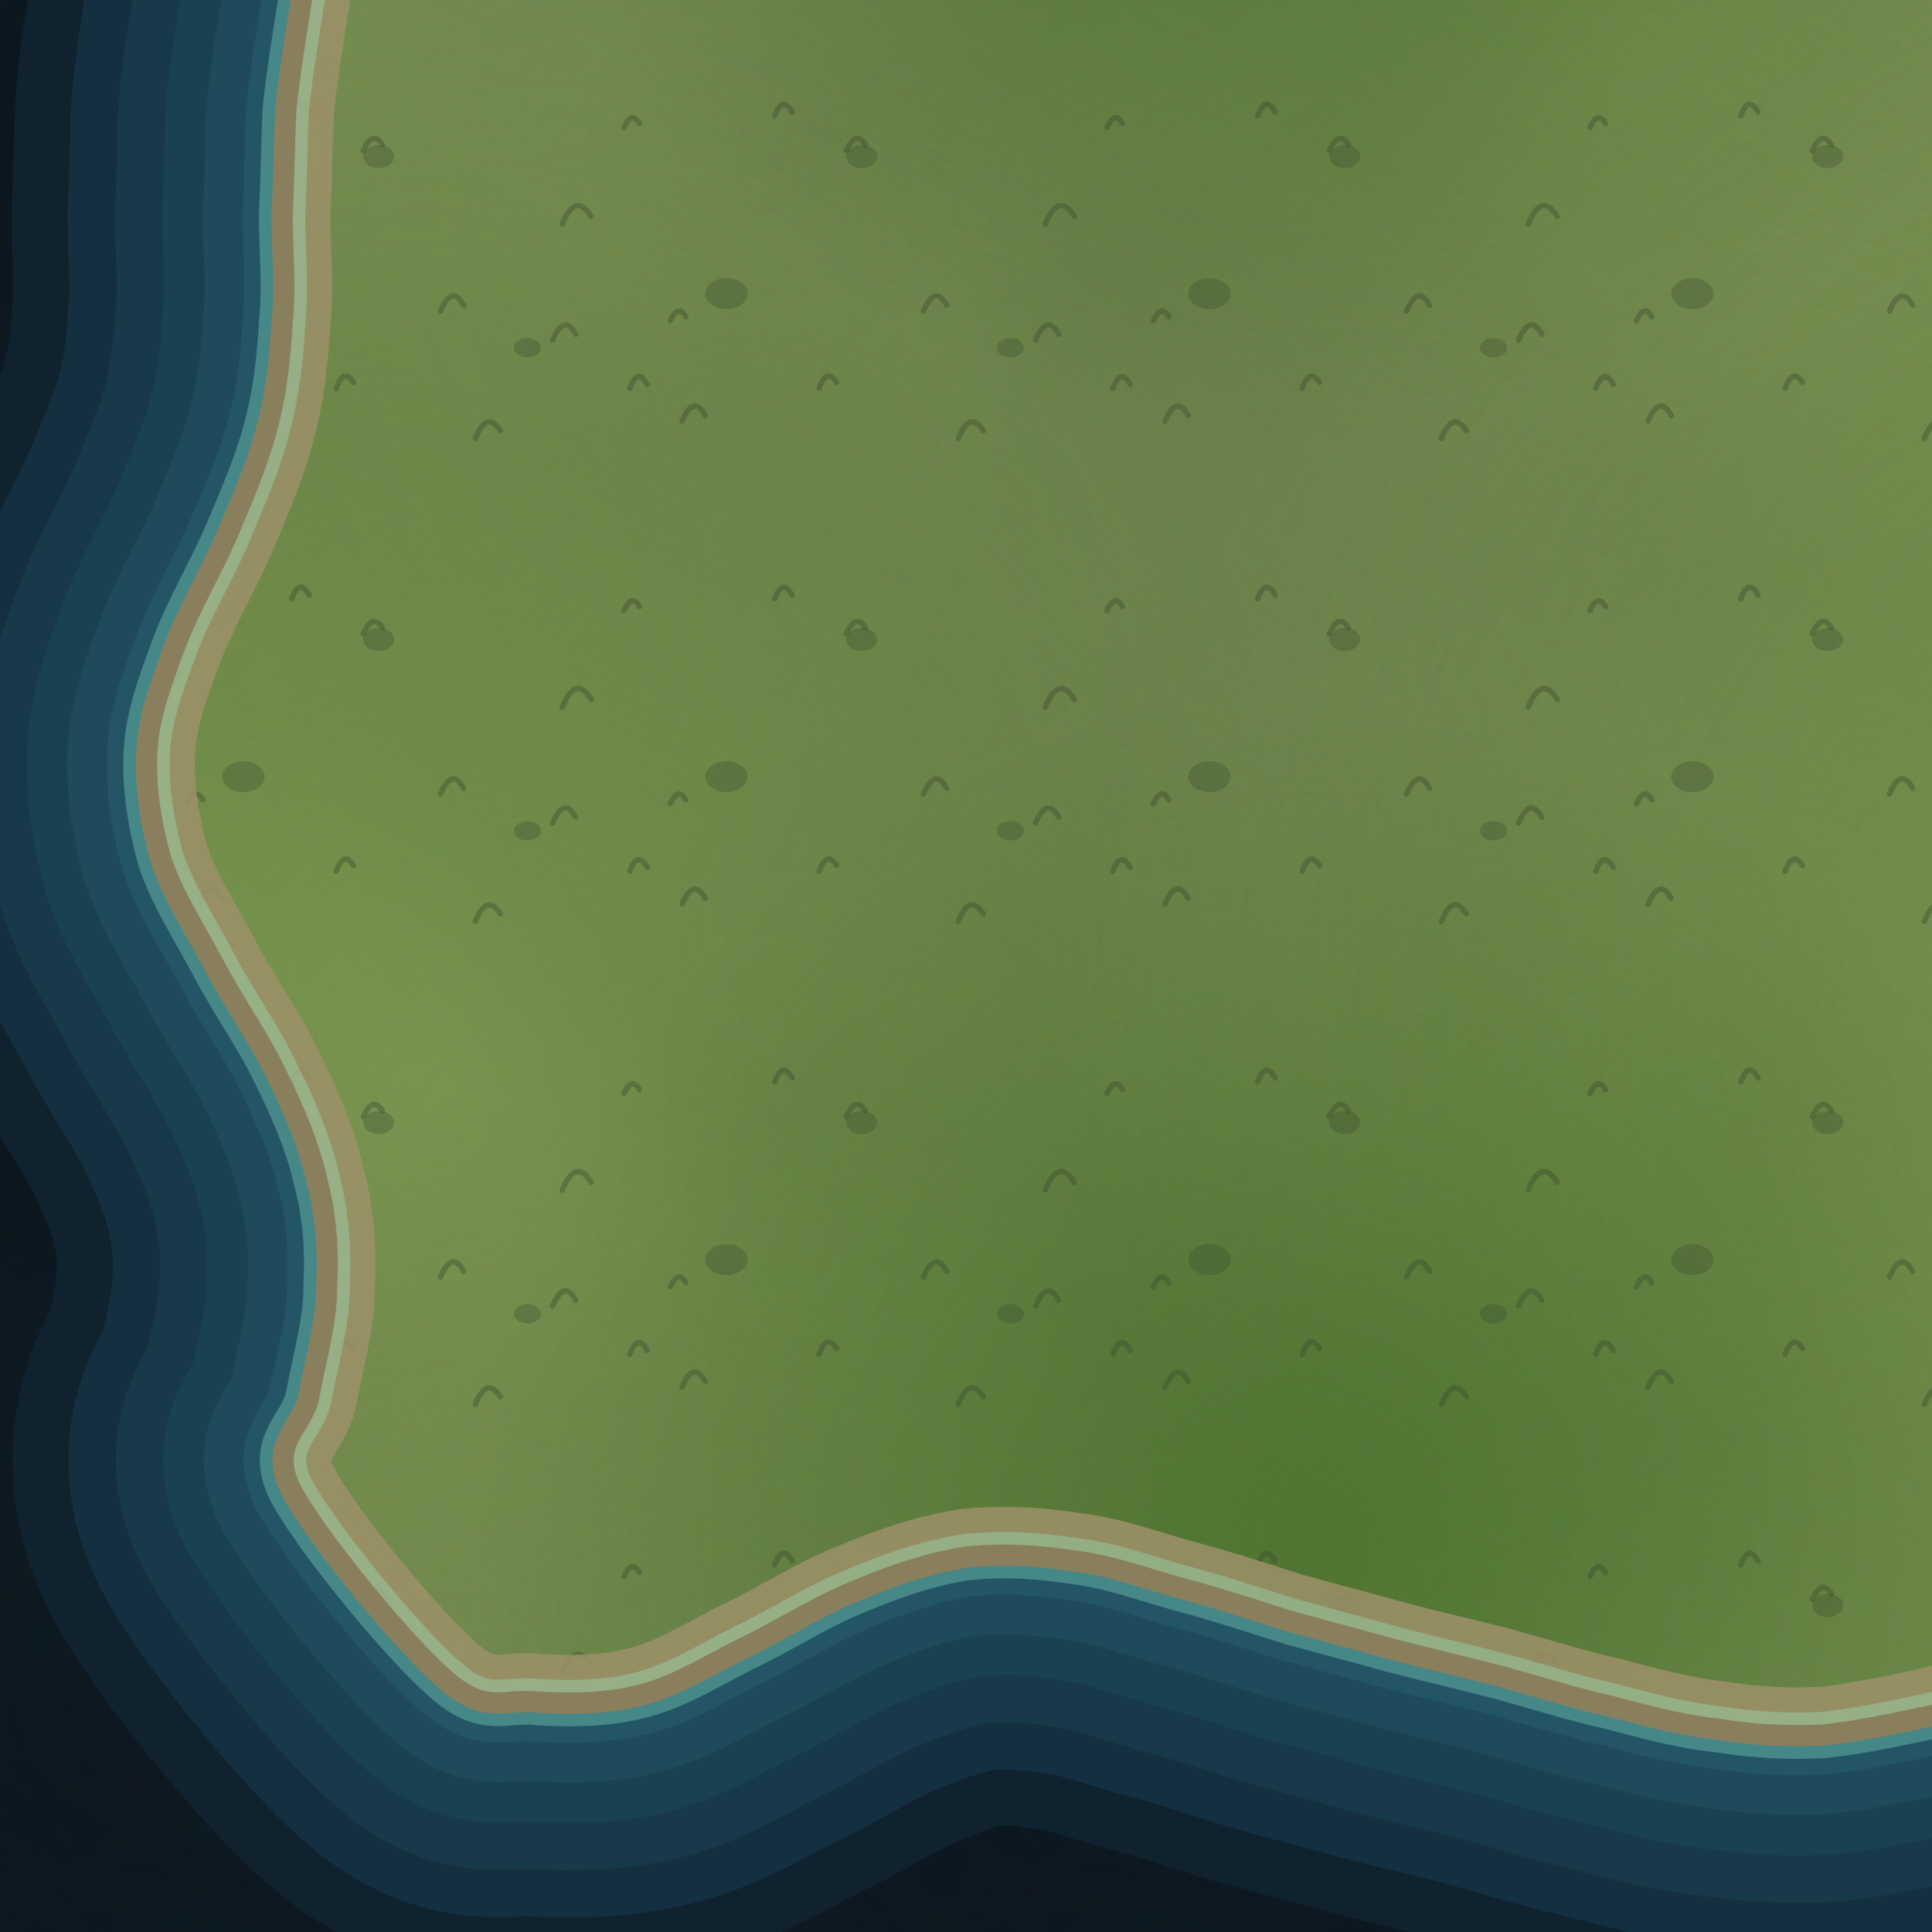
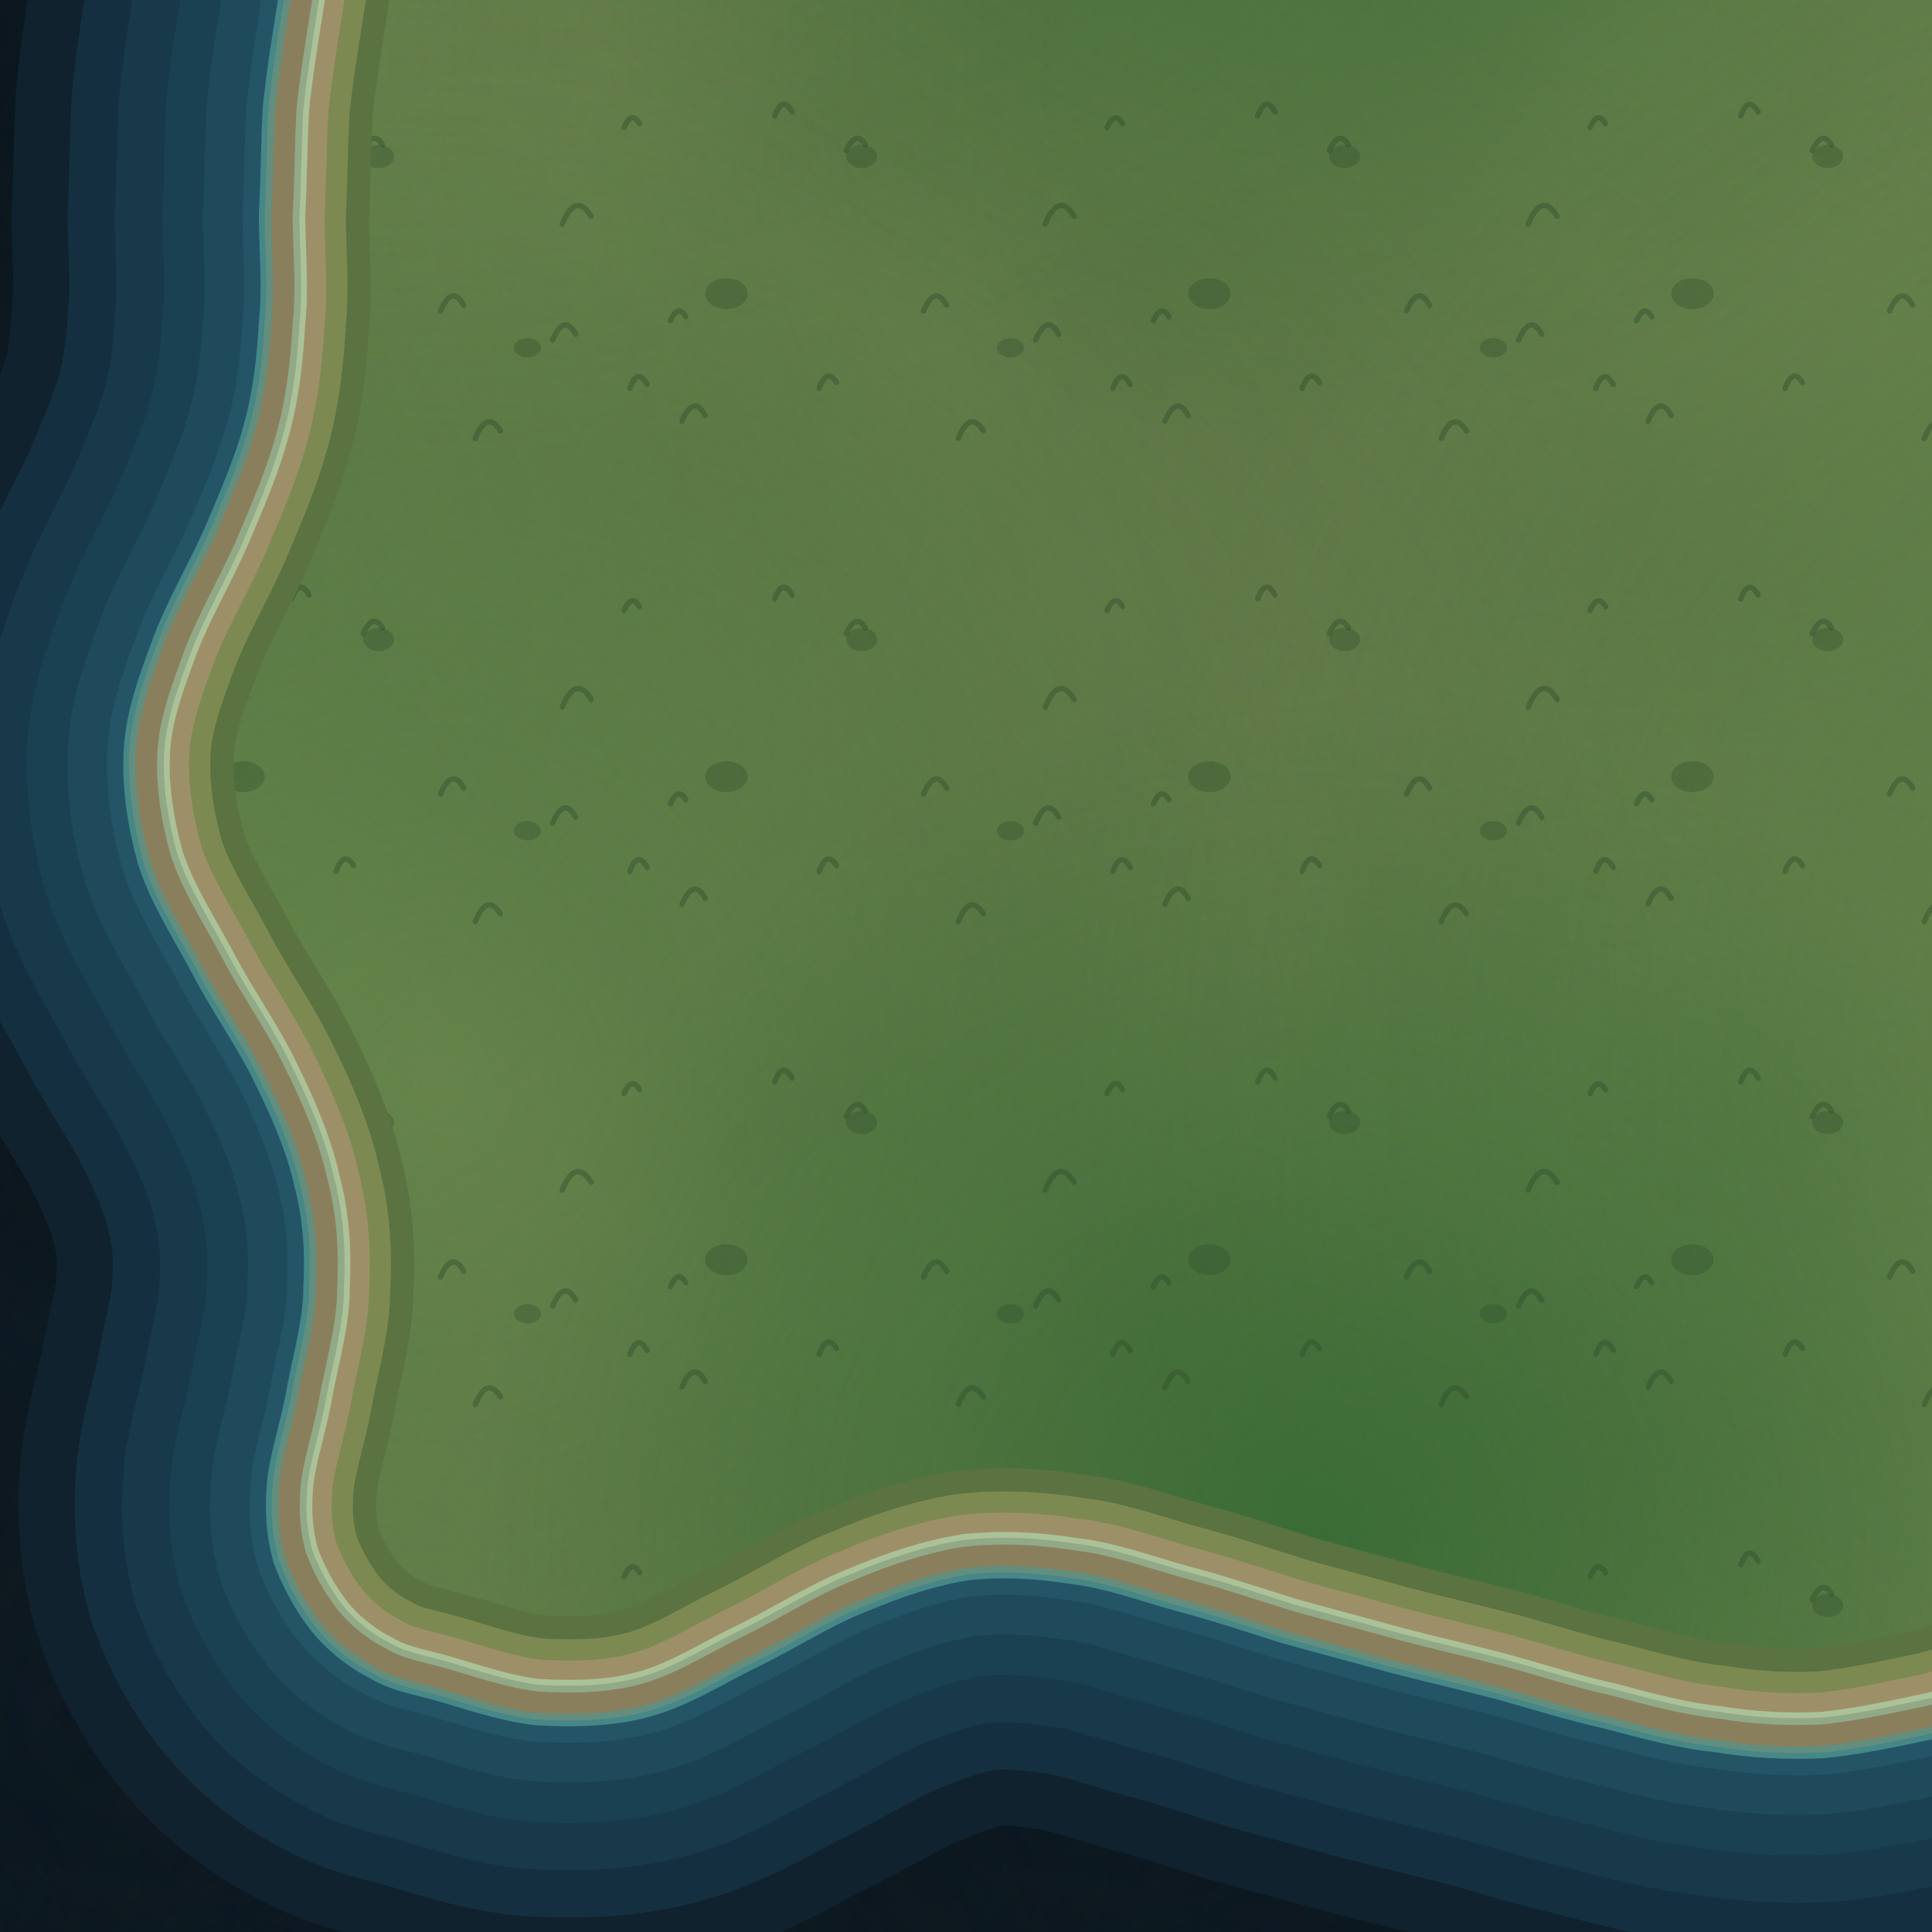
<svg xmlns="http://www.w3.org/2000/svg" viewBox="0 0 100 100" width="100" height="100" preserveAspectRatio="none">
  <defs>
    <radialGradient id="outer1g-hi">
-       <stop offset="0" stop-color="#5e7a45" stop-opacity="0.26" />
-       <stop offset="1" stop-color="#5e7a45" stop-opacity="0" />
+       <stop offset="0" stop-color="#657a48" stop-opacity="0.26" />
+       <stop offset="1" stop-color="#657a48" stop-opacity="0" />
    </radialGradient>
    <radialGradient id="outer1g-lo">
-       <stop offset="0" stop-color="#3b4c2e" stop-opacity="0.234" />
-       <stop offset="1" stop-color="#3b4c2e" stop-opacity="0" />
+       <stop offset="0" stop-color="#2d4c2c" stop-opacity="0.234" />
+       <stop offset="1" stop-color="#2d4c2c" stop-opacity="0" />
    </radialGradient>
    <pattern id="outer1g-mottle" width="50" height="50" patternUnits="userSpaceOnUse">
      <circle cx="7.8" cy="2.3" r="14.2" fill="url(#outer1g-hi)" />
      <circle cx="7.8" cy="52.3" r="14.2" fill="url(#outer1g-hi)" />
      <circle cx="57.8" cy="2.3" r="14.2" fill="url(#outer1g-hi)" />
      <circle cx="57.8" cy="52.3" r="14.2" fill="url(#outer1g-hi)" />
      <circle cx="23.4" cy="1.1" r="17" fill="url(#outer1g-lo)" />
      <circle cx="23.4" cy="51.1" r="17" fill="url(#outer1g-lo)" />
      <circle cx="-18.1" cy="3.9" r="18.9" fill="url(#outer1g-hi)" />
      <circle cx="-18.1" cy="53.9" r="18.9" fill="url(#outer1g-hi)" />
      <circle cx="31.9" cy="3.9" r="18.9" fill="url(#outer1g-hi)" />
      <circle cx="31.9" cy="53.9" r="18.9" fill="url(#outer1g-hi)" />
      <circle cx="-9.2" cy="8.5" r="11.1" fill="url(#outer1g-lo)" />
      <circle cx="-9.2" cy="58.5" r="11.1" fill="url(#outer1g-lo)" />
      <circle cx="40.8" cy="8.5" r="11.1" fill="url(#outer1g-lo)" />
      <circle cx="40.8" cy="58.5" r="11.1" fill="url(#outer1g-lo)" />
      <circle cx="10.4" cy="18.4" r="11.7" fill="url(#outer1g-lo)" />
      <circle cx="60.4" cy="18.4" r="11.7" fill="url(#outer1g-lo)" />
      <circle cx="21.4" cy="17" r="15.8" fill="url(#outer1g-hi)" />
      <circle cx="25.3" cy="23.9" r="12.7" fill="url(#outer1g-lo)" />
      <circle cx="-2.7" cy="18" r="11.9" fill="url(#outer1g-hi)" />
      <circle cx="47.3" cy="18" r="11.9" fill="url(#outer1g-hi)" />
      <circle cx="8.3" cy="29.1" r="18.3" fill="url(#outer1g-hi)" />
      <circle cx="58.3" cy="29.1" r="18.3" fill="url(#outer1g-hi)" />
      <circle cx="18.9" cy="25.9" r="19.1" fill="url(#outer1g-lo)" />
      <circle cx="68.9" cy="25.9" r="19.1" fill="url(#outer1g-lo)" />
      <circle cx="28.6" cy="32.6" r="16.1" fill="url(#outer1g-hi)" />
      <circle cx="-10.2" cy="30.1" r="18.2" fill="url(#outer1g-lo)" />
      <circle cx="39.8" cy="30.1" r="18.2" fill="url(#outer1g-lo)" />
      <circle cx="1.1" cy="-3.4" r="15.4" fill="url(#outer1g-lo)" />
      <circle cx="1.1" cy="46.6" r="15.4" fill="url(#outer1g-lo)" />
      <circle cx="51.1" cy="-3.4" r="15.4" fill="url(#outer1g-lo)" />
      <circle cx="51.1" cy="46.6" r="15.4" fill="url(#outer1g-lo)" />
      <circle cx="16.4" cy="-0.7" r="12.9" fill="url(#outer1g-hi)" />
      <circle cx="16.4" cy="49.3" r="12.9" fill="url(#outer1g-hi)" />
      <circle cx="-16.5" cy="-11.9" r="17.9" fill="url(#outer1g-lo)" />
      <circle cx="-16.5" cy="38.1" r="17.9" fill="url(#outer1g-lo)" />
      <circle cx="33.5" cy="-11.9" r="17.9" fill="url(#outer1g-lo)" />
      <circle cx="33.5" cy="38.1" r="17.9" fill="url(#outer1g-lo)" />
      <circle cx="-6.6" cy="-11" r="16.8" fill="url(#outer1g-hi)" />
      <circle cx="-6.6" cy="39" r="16.8" fill="url(#outer1g-hi)" />
      <circle cx="43.4" cy="-11" r="16.8" fill="url(#outer1g-hi)" />
      <circle cx="43.4" cy="39" r="16.8" fill="url(#outer1g-hi)" />
    </pattern>
    <radialGradient id="outer1v-hi">
-       <stop offset="0" stop-color="#3f6b22" stop-opacity="0.66" />
-       <stop offset="1" stop-color="#3f6b22" stop-opacity="0" />
+       <stop offset="0" stop-color="#26642d" stop-opacity="0.66" />
+       <stop offset="1" stop-color="#26642d" stop-opacity="0" />
    </radialGradient>
    <radialGradient id="outer1v-lo">
-       <stop offset="0" stop-color="#93ab63" stop-opacity="0.594" />
-       <stop offset="1" stop-color="#93ab63" stop-opacity="0" />
+       <stop offset="0" stop-color="#7d9457" stop-opacity="0.594" />
+       <stop offset="1" stop-color="#7d9457" stop-opacity="0" />
    </radialGradient>
    <pattern id="outer1v-mottle" width="100" height="100" patternUnits="userSpaceOnUse">
      <circle cx="15.5" cy="47" r="51.6" fill="url(#outer1v-hi)" />
      <circle cx="15.5" cy="147" r="51.6" fill="url(#outer1v-hi)" />
      <circle cx="115.5" cy="47" r="51.6" fill="url(#outer1v-hi)" />
      <circle cx="115.5" cy="147" r="51.6" fill="url(#outer1v-hi)" />
      <circle cx="-16" cy="2.5" r="71.6" fill="url(#outer1v-lo)" />
      <circle cx="-16" cy="102.5" r="71.6" fill="url(#outer1v-lo)" />
      <circle cx="84" cy="2.5" r="71.6" fill="url(#outer1v-lo)" />
      <circle cx="84" cy="102.5" r="71.6" fill="url(#outer1v-lo)" />
      <circle cx="23.5" cy="-44" r="67.4" fill="url(#outer1v-lo)" />
      <circle cx="23.5" cy="56" r="67.4" fill="url(#outer1v-lo)" />
      <circle cx="23.5" cy="156" r="67.4" fill="url(#outer1v-lo)" />
      <circle cx="123.5" cy="-44" r="67.4" fill="url(#outer1v-lo)" />
      <circle cx="123.5" cy="56" r="67.4" fill="url(#outer1v-lo)" />
      <circle cx="123.5" cy="156" r="67.4" fill="url(#outer1v-lo)" />
      <circle cx="-32" cy="-20.5" r="43.2" fill="url(#outer1v-hi)" />
      <circle cx="-32" cy="79.5" r="43.2" fill="url(#outer1v-hi)" />
      <circle cx="68" cy="-20.5" r="43.2" fill="url(#outer1v-hi)" />
      <circle cx="68" cy="79.5" r="43.2" fill="url(#outer1v-hi)" />
    </pattern>
    <pattern id="outer1-grass" width="25" height="25" patternUnits="userSpaceOnUse">
-       <ellipse cx="19.6" cy="8.1" rx="0.8" ry="0.6" fill="#3b4c2e" opacity=".33" />
-       <path d="M7.3 6.6q0.4 -0.9 0.8 -0.2" fill="none" stroke="#3b4c2e" stroke-width=".28" stroke-linecap="round" opacity=".42" />
-       <path d="M15.1 6q0.4 -1.1 0.9 -0.2" fill="none" stroke="#3b4c2e" stroke-width=".28" stroke-linecap="round" opacity=".42" />
-       <path d="M9.7 16.6q0.4 -0.9 0.8 -0.2" fill="none" stroke="#3b4c2e" stroke-width=".28" stroke-linecap="round" opacity=".42" />
-       <path d="M18.8 7.8q0.5 -1.1 1 -0.3" fill="none" stroke="#3b4c2e" stroke-width=".28" stroke-linecap="round" opacity=".42" />
-       <ellipse cx="2.3" cy="18" rx="0.7" ry="0.5" fill="#3b4c2e" opacity=".33" />
-       <path d="M3.6 17.6q0.6 -1.4 1.2 -0.3" fill="none" stroke="#3b4c2e" stroke-width=".28" stroke-linecap="round" opacity=".42" />
-       <path d="M7.6 20.1q0.4 -1.1 0.9 -0.2" fill="none" stroke="#3b4c2e" stroke-width=".28" stroke-linecap="round" opacity=".42" />
-       <path d="M17.4 20.1q0.4 -1.1 0.9 -0.3" fill="none" stroke="#3b4c2e" stroke-width=".28" stroke-linecap="round" opacity=".42" />
-       <path d="M4.1 11.6q0.7 -1.7 1.5 -0.4" fill="none" stroke="#3b4c2e" stroke-width=".28" stroke-linecap="round" opacity=".42" />
-       <ellipse cx="12.6" cy="15.2" rx="1.1" ry="0.8" fill="#3b4c2e" opacity=".33" />
-       <path d="M-0.4 22.7q0.6 -1.5 1.3 -0.4" fill="none" stroke="#3b4c2e" stroke-width=".28" stroke-linecap="round" opacity=".42" />
-       <path d="M24.6 22.7q0.6 -1.5 1.3 -0.4" fill="none" stroke="#3b4c2e" stroke-width=".28" stroke-linecap="round" opacity=".42" />
-       <path d="M10.3 21.8q0.6 -1.4 1.2 -0.3" fill="none" stroke="#3b4c2e" stroke-width=".28" stroke-linecap="round" opacity=".42" />
-       <path d="M22.8 16.1q0.6 -1.4 1.2 -0.3" fill="none" stroke="#3b4c2e" stroke-width=".28" stroke-linecap="round" opacity=".42" />
+       <ellipse cx="19.6" cy="8.1" rx="0.8" ry="0.6" fill="#2d4c2c" opacity=".33" />
+       <path d="M7.3 6.6q0.4 -0.9 0.8 -0.2" fill="none" stroke="#2d4c2c" stroke-width="0.28" stroke-linecap="round" opacity=".42" />
+       <path d="M15.1 6q0.4 -1.1 0.9 -0.2" fill="none" stroke="#2d4c2c" stroke-width="0.28" stroke-linecap="round" opacity=".42" />
+       <path d="M9.7 16.6q0.4 -0.9 0.8 -0.2" fill="none" stroke="#2d4c2c" stroke-width="0.28" stroke-linecap="round" opacity=".42" />
+       <path d="M18.8 7.8q0.5 -1.1 1 -0.3" fill="none" stroke="#2d4c2c" stroke-width="0.28" stroke-linecap="round" opacity=".42" />
+       <ellipse cx="2.3" cy="18" rx="0.7" ry="0.5" fill="#2d4c2c" opacity=".33" />
+       <path d="M3.6 17.6q0.6 -1.4 1.2 -0.3" fill="none" stroke="#2d4c2c" stroke-width="0.28" stroke-linecap="round" opacity=".42" />
+       <path d="M7.6 20.1q0.4 -1.1 0.9 -0.2" fill="none" stroke="#2d4c2c" stroke-width="0.28" stroke-linecap="round" opacity=".42" />
+       <path d="M17.4 20.1q0.4 -1.1 0.9 -0.3" fill="none" stroke="#2d4c2c" stroke-width="0.28" stroke-linecap="round" opacity=".42" />
+       <path d="M4.1 11.6q0.7 -1.7 1.5 -0.4" fill="none" stroke="#2d4c2c" stroke-width="0.28" stroke-linecap="round" opacity=".42" />
+       <ellipse cx="12.6" cy="15.2" rx="1.1" ry="0.8" fill="#2d4c2c" opacity=".33" />
+       <path d="M-0.4 22.7q0.6 -1.5 1.3 -0.4" fill="none" stroke="#2d4c2c" stroke-width="0.28" stroke-linecap="round" opacity=".42" />
+       <path d="M24.6 22.7q0.6 -1.5 1.3 -0.4" fill="none" stroke="#2d4c2c" stroke-width="0.28" stroke-linecap="round" opacity=".42" />
+       <path d="M10.3 21.8q0.6 -1.4 1.2 -0.3" fill="none" stroke="#2d4c2c" stroke-width="0.28" stroke-linecap="round" opacity=".42" />
+       <path d="M22.8 16.1q0.6 -1.4 1.2 -0.3" fill="none" stroke="#2d4c2c" stroke-width="0.28" stroke-linecap="round" opacity=".42" />
    </pattern>
    <radialGradient id="outer1w-hi">
      <stop offset="0" stop-color="#17313f" stop-opacity="0.16" />
      <stop offset="1" stop-color="#17313f" stop-opacity="0" />
    </radialGradient>
    <radialGradient id="outer1w-lo">
      <stop offset="0" stop-color="#0a1720" stop-opacity="0.144" />
      <stop offset="1" stop-color="#0a1720" stop-opacity="0" />
    </radialGradient>
    <pattern id="outer1w-mottle" width="50" height="50" patternUnits="userSpaceOnUse">
      <circle cx="-7.8" cy="2.3" r="14.2" fill="url(#outer1w-hi)" />
      <circle cx="-7.8" cy="52.3" r="14.2" fill="url(#outer1w-hi)" />
      <circle cx="42.2" cy="2.3" r="14.2" fill="url(#outer1w-hi)" />
      <circle cx="42.2" cy="52.3" r="14.2" fill="url(#outer1w-hi)" />
      <circle cx="26.6" cy="1.1" r="17" fill="url(#outer1w-lo)" />
      <circle cx="26.6" cy="51.1" r="17" fill="url(#outer1w-lo)" />
      <circle cx="18.1" cy="3.9" r="18.9" fill="url(#outer1w-hi)" />
      <circle cx="18.1" cy="53.9" r="18.9" fill="url(#outer1w-hi)" />
      <circle cx="68.1" cy="3.9" r="18.9" fill="url(#outer1w-hi)" />
      <circle cx="68.1" cy="53.9" r="18.9" fill="url(#outer1w-hi)" />
      <circle cx="9.2" cy="8.5" r="11.1" fill="url(#outer1w-lo)" />
      <circle cx="9.2" cy="58.5" r="11.1" fill="url(#outer1w-lo)" />
      <circle cx="59.2" cy="8.5" r="11.1" fill="url(#outer1w-lo)" />
      <circle cx="59.2" cy="58.5" r="11.1" fill="url(#outer1w-lo)" />
      <circle cx="-10.4" cy="18.4" r="11.7" fill="url(#outer1w-lo)" />
      <circle cx="39.6" cy="18.4" r="11.7" fill="url(#outer1w-lo)" />
      <circle cx="28.6" cy="17" r="15.8" fill="url(#outer1w-hi)" />
      <circle cx="24.7" cy="23.9" r="12.7" fill="url(#outer1w-lo)" />
      <circle cx="2.7" cy="18" r="11.9" fill="url(#outer1w-hi)" />
      <circle cx="52.7" cy="18" r="11.9" fill="url(#outer1w-hi)" />
      <circle cx="-8.3" cy="29.1" r="18.3" fill="url(#outer1w-hi)" />
      <circle cx="41.7" cy="29.1" r="18.3" fill="url(#outer1w-hi)" />
      <circle cx="-18.9" cy="25.9" r="19.1" fill="url(#outer1w-lo)" />
      <circle cx="31.1" cy="25.9" r="19.1" fill="url(#outer1w-lo)" />
      <circle cx="21.4" cy="32.6" r="16.1" fill="url(#outer1w-hi)" />
      <circle cx="10.2" cy="30.1" r="18.2" fill="url(#outer1w-lo)" />
      <circle cx="60.2" cy="30.1" r="18.2" fill="url(#outer1w-lo)" />
      <circle cx="-1.1" cy="-3.4" r="15.4" fill="url(#outer1w-lo)" />
      <circle cx="-1.1" cy="46.6" r="15.4" fill="url(#outer1w-lo)" />
      <circle cx="48.9" cy="-3.4" r="15.4" fill="url(#outer1w-lo)" />
      <circle cx="48.9" cy="46.6" r="15.4" fill="url(#outer1w-lo)" />
      <circle cx="33.6" cy="-0.7" r="12.9" fill="url(#outer1w-hi)" />
      <circle cx="33.6" cy="49.3" r="12.9" fill="url(#outer1w-hi)" />
      <circle cx="16.5" cy="-11.9" r="17.9" fill="url(#outer1w-lo)" />
      <circle cx="16.5" cy="38.1" r="17.9" fill="url(#outer1w-lo)" />
      <circle cx="66.5" cy="-11.9" r="17.9" fill="url(#outer1w-lo)" />
      <circle cx="66.5" cy="38.1" r="17.9" fill="url(#outer1w-lo)" />
      <circle cx="6.6" cy="-11" r="16.8" fill="url(#outer1w-hi)" />
      <circle cx="6.6" cy="39" r="16.8" fill="url(#outer1w-hi)" />
      <circle cx="56.6" cy="-11" r="16.8" fill="url(#outer1w-hi)" />
      <circle cx="56.6" cy="39" r="16.8" fill="url(#outer1w-hi)" />
    </pattern>
-     <path id="outer1-land" d="M111.1 86.3C110.2 86.4 107.4 86.8 105.6 87.2C103.7 87.6 101.9 88.3 100 88.8C98.1 89.2 96.3 89.6 94.4 89.8C92.6 89.9 90.7 89.8 88.9 89.5C87 89.3 85.2 88.8 83.3 88.3C81.5 87.9 79.6 87.3 77.8 86.8C75.9 86.3 74.1 85.9 72.2 85.4C70.4 84.9 68.5 84.4 66.7 83.9C64.8 83.3 63 82.7 61.1 82.2C59.3 81.7 57.4 81 55.6 80.8C53.7 80.5 51.9 80.4 50 80.6C48.1 80.9 46.3 81.5 44.4 82.3C42.6 83 40.7 84.2 38.9 85.1C37 86 35.2 87.2 33.3 87.7C31.5 88.2 29.5 88.2 27.8 88.1C26.1 87.9 25.1 88.8 23 86.9C20.9 85.1 16.2 79.4 15 77C13.9 74.6 15.7 73.9 16 72.2C16.3 70.5 16.9 68.5 16.9 66.7C17 64.8 16.9 63 16.4 61.1C16 59.3 15.2 57.4 14.3 55.6C13.4 53.7 12.1 51.9 11.1 50C10.1 48.1 8.9 46.3 8.3 44.4C7.8 42.6 7.5 40.7 7.6 38.9C7.7 37 8.4 35.2 9.1 33.3C9.8 31.5 10.9 29.6 11.7 27.8C12.5 25.9 13.3 24.1 13.8 22.2C14.3 20.4 14.5 18.5 14.6 16.7C14.8 14.8 14.6 13 14.6 11.1C14.7 9.3 14.7 7.4 14.8 5.6C15 3.7 15.3 1.9 15.6 0C15.9 -1.9 16.3 -3.7 16.5 -5.6C16.7 -7.4 16.8 -10.2 16.9 -11.1L112 -12L112 86Z" />
-     <path id="outer1-coast" d="M111.1 86.3C110.2 86.4 107.4 86.8 105.6 87.2C103.7 87.6 101.9 88.3 100 88.8C98.1 89.2 96.3 89.6 94.4 89.8C92.6 89.9 90.7 89.8 88.9 89.5C87 89.3 85.2 88.8 83.3 88.3C81.5 87.9 79.6 87.3 77.8 86.8C75.9 86.3 74.1 85.9 72.2 85.4C70.4 84.9 68.5 84.4 66.7 83.9C64.8 83.3 63 82.7 61.1 82.2C59.3 81.7 57.4 81 55.6 80.8C53.7 80.5 51.9 80.4 50 80.6C48.1 80.9 46.3 81.5 44.4 82.3C42.6 83 40.7 84.2 38.9 85.1C37 86 35.2 87.2 33.3 87.7C31.5 88.2 29.5 88.2 27.8 88.1C26.1 87.9 25.1 88.8 23 86.9C20.9 85.1 16.2 79.4 15 77C13.9 74.6 15.7 73.9 16 72.2C16.3 70.5 16.9 68.5 16.9 66.7C17 64.8 16.9 63 16.4 61.1C16 59.3 15.2 57.4 14.3 55.6C13.4 53.7 12.1 51.9 11.1 50C10.1 48.1 8.9 46.3 8.3 44.4C7.8 42.6 7.5 40.7 7.6 38.9C7.7 37 8.4 35.2 9.1 33.3C9.8 31.5 10.9 29.6 11.7 27.8C12.5 25.9 13.3 24.1 13.8 22.2C14.3 20.4 14.5 18.5 14.6 16.7C14.8 14.8 14.6 13 14.6 11.1C14.7 9.3 14.7 7.4 14.8 5.6C15 3.7 15.3 1.9 15.6 0C15.9 -1.9 16.3 -3.7 16.5 -5.6C16.7 -7.4 16.8 -10.2 16.9 -11.1" />
+     <path id="outer1-land" d="M111.1 86.3C110.2 86.4 107.4 86.8 105.6 87.2C103.7 87.6 101.9 88.3 100 88.8C98.1 89.2 96.3 89.6 94.4 89.8C92.6 89.9 90.7 89.8 88.9 89.5C87 89.3 85.2 88.8 83.3 88.3C81.5 87.9 79.6 87.3 77.8 86.8C75.9 86.3 74.1 85.9 72.2 85.4C70.4 84.9 68.5 84.4 66.7 83.9C64.8 83.3 63 82.7 61.1 82.2C59.3 81.7 57.4 81 55.6 80.8C53.7 80.5 51.9 80.4 50 80.6C48.1 80.9 46.3 81.5 44.4 82.3C42.6 83 40.7 84.2 38.9 85.1C37 86 35.2 87.2 33.3 87.7C31.5 88.2 29.5 88.2 27.8 88.1C26.1 87.9 24.4 87.3 23 86.9C21.6 86.5 20.7 86.4 19.7 85.8C18.7 85.3 17.7 84.5 17 83.6C16.3 82.7 15.7 81.6 15.3 80.5C15 79.4 14.9 78.4 15 77C15.1 75.6 15.7 73.9 16 72.2C16.3 70.5 16.9 68.5 16.9 66.7C17 64.8 16.9 63 16.4 61.1C16 59.3 15.2 57.4 14.3 55.6C13.4 53.7 12.1 51.9 11.1 50C10.1 48.1 8.9 46.3 8.3 44.4C7.8 42.6 7.5 40.7 7.6 38.9C7.7 37 8.4 35.2 9.1 33.3C9.8 31.5 10.9 29.6 11.7 27.8C12.5 25.9 13.3 24.1 13.8 22.2C14.3 20.4 14.5 18.5 14.6 16.7C14.8 14.8 14.6 13 14.6 11.1C14.7 9.3 14.7 7.4 14.8 5.6C15 3.7 15.3 1.9 15.6 0C15.9 -1.9 16.3 -3.7 16.5 -5.6C16.7 -7.4 16.8 -10.2 16.9 -11.1L112 -12L112 86Z" />
+     <path id="outer1-coast" d="M111.1 86.3C110.2 86.4 107.4 86.8 105.6 87.2C103.7 87.6 101.9 88.3 100 88.8C98.1 89.2 96.3 89.6 94.4 89.8C92.6 89.9 90.7 89.8 88.9 89.5C87 89.3 85.2 88.8 83.3 88.3C81.5 87.9 79.6 87.3 77.8 86.8C75.9 86.3 74.1 85.9 72.2 85.4C70.4 84.9 68.5 84.4 66.7 83.9C64.8 83.3 63 82.7 61.1 82.2C59.3 81.7 57.4 81 55.6 80.8C53.7 80.5 51.9 80.4 50 80.6C48.1 80.9 46.3 81.5 44.4 82.3C42.6 83 40.7 84.2 38.9 85.1C37 86 35.2 87.2 33.3 87.7C31.5 88.2 29.5 88.2 27.8 88.1C26.1 87.9 24.4 87.3 23 86.9C21.6 86.5 20.7 86.4 19.7 85.8C18.7 85.3 17.7 84.5 17 83.6C16.3 82.7 15.7 81.6 15.3 80.5C15 79.4 14.9 78.4 15 77C15.1 75.6 15.7 73.9 16 72.2C16.3 70.5 16.9 68.5 16.9 66.7C17 64.8 16.9 63 16.4 61.1C16 59.3 15.2 57.4 14.3 55.6C13.4 53.7 12.1 51.9 11.1 50C10.1 48.1 8.9 46.3 8.3 44.4C7.8 42.6 7.5 40.7 7.6 38.9C7.7 37 8.4 35.2 9.1 33.3C9.8 31.5 10.9 29.6 11.7 27.8C12.5 25.9 13.3 24.1 13.8 22.2C14.3 20.4 14.5 18.5 14.6 16.7C14.8 14.8 14.6 13 14.6 11.1C14.7 9.3 14.7 7.4 14.8 5.6C15 3.7 15.3 1.9 15.6 0C15.9 -1.9 16.3 -3.7 16.5 -5.6C16.7 -7.4 16.8 -10.2 16.9 -11.1" />
    <clipPath id="outer1-clip">
      <use href="#outer1-land" />
    </clipPath>
  </defs>
  <rect x="-12" y="-12" width="124" height="124" fill="#0b141b" />
  <rect x="-12" y="-12" width="124" height="124" fill="url(#outer1w-mottle)" />
  <use href="#outer1-coast" fill="none" stroke="#10222d" stroke-width="28" stroke-linejoin="round" stroke-linecap="butt" />
  <use href="#outer1-coast" fill="none" stroke="#143040" stroke-width="22.2" stroke-linejoin="round" stroke-linecap="butt" />
  <use href="#outer1-coast" fill="none" stroke="#17394a" stroke-width="17.3" stroke-linejoin="round" stroke-linecap="butt" />
  <use href="#outer1-coast" fill="none" stroke="#1a4152" stroke-width="12.4" stroke-linejoin="round" stroke-linecap="butt" />
  <use href="#outer1-coast" fill="none" stroke="#1e4a5c" stroke-width="8.2" stroke-linejoin="round" stroke-linecap="butt" />
  <use href="#outer1-coast" fill="none" stroke="#235567" stroke-width="4.1" stroke-linejoin="round" stroke-linecap="butt" />
-   <use href="#outer1-land" fill="#4a5f36" />
+   <use href="#outer1-land" fill="#486138" />
  <g clip-path="url(#outer1-clip)">
    <rect x="-12" y="-12" width="124" height="124" fill="url(#outer1g-mottle)" />
    <rect x="-12" y="-12" width="124" height="124" fill="url(#outer1v-mottle)" />
    <rect x="-12" y="-12" width="124" height="124" fill="url(#outer1-grass)" />
-     <use href="#outer1-coast" fill="none" stroke="#9d9068" stroke-width="5" stroke-linejoin="round" stroke-linecap="butt" opacity=".85" />
+     <use href="#outer1-coast" fill="none" stroke="#5a7340" stroke-width="9" stroke-linejoin="round" stroke-linecap="butt" />
+     <use href="#outer1-coast" fill="none" stroke="#7c8a52" stroke-width="6.6" stroke-linejoin="round" stroke-linecap="butt" />
+     <use href="#outer1-coast" fill="none" stroke="#9d9068" stroke-width="4.4" stroke-linejoin="round" stroke-linecap="butt" />
+     <use href="#outer1-coast" fill="none" stroke="#b3a97e" stroke-width="2.4" stroke-linejoin="round" stroke-linecap="butt" />
  </g>
+   <use href="#outer1-coast" fill="none" stroke="#6f6a4e" stroke-width="1.8" stroke-linejoin="round" stroke-linecap="butt" opacity=".55" />
  <use href="#outer1-coast" fill="none" stroke="#98fbd7" stroke-width="2.4" stroke-linejoin="round" stroke-linecap="butt" opacity=".3" />
  <use href="#outer1-coast" fill="none" stroke="#8a7f5c" stroke-width="1.1" stroke-linejoin="round" stroke-linecap="butt" />
</svg>
